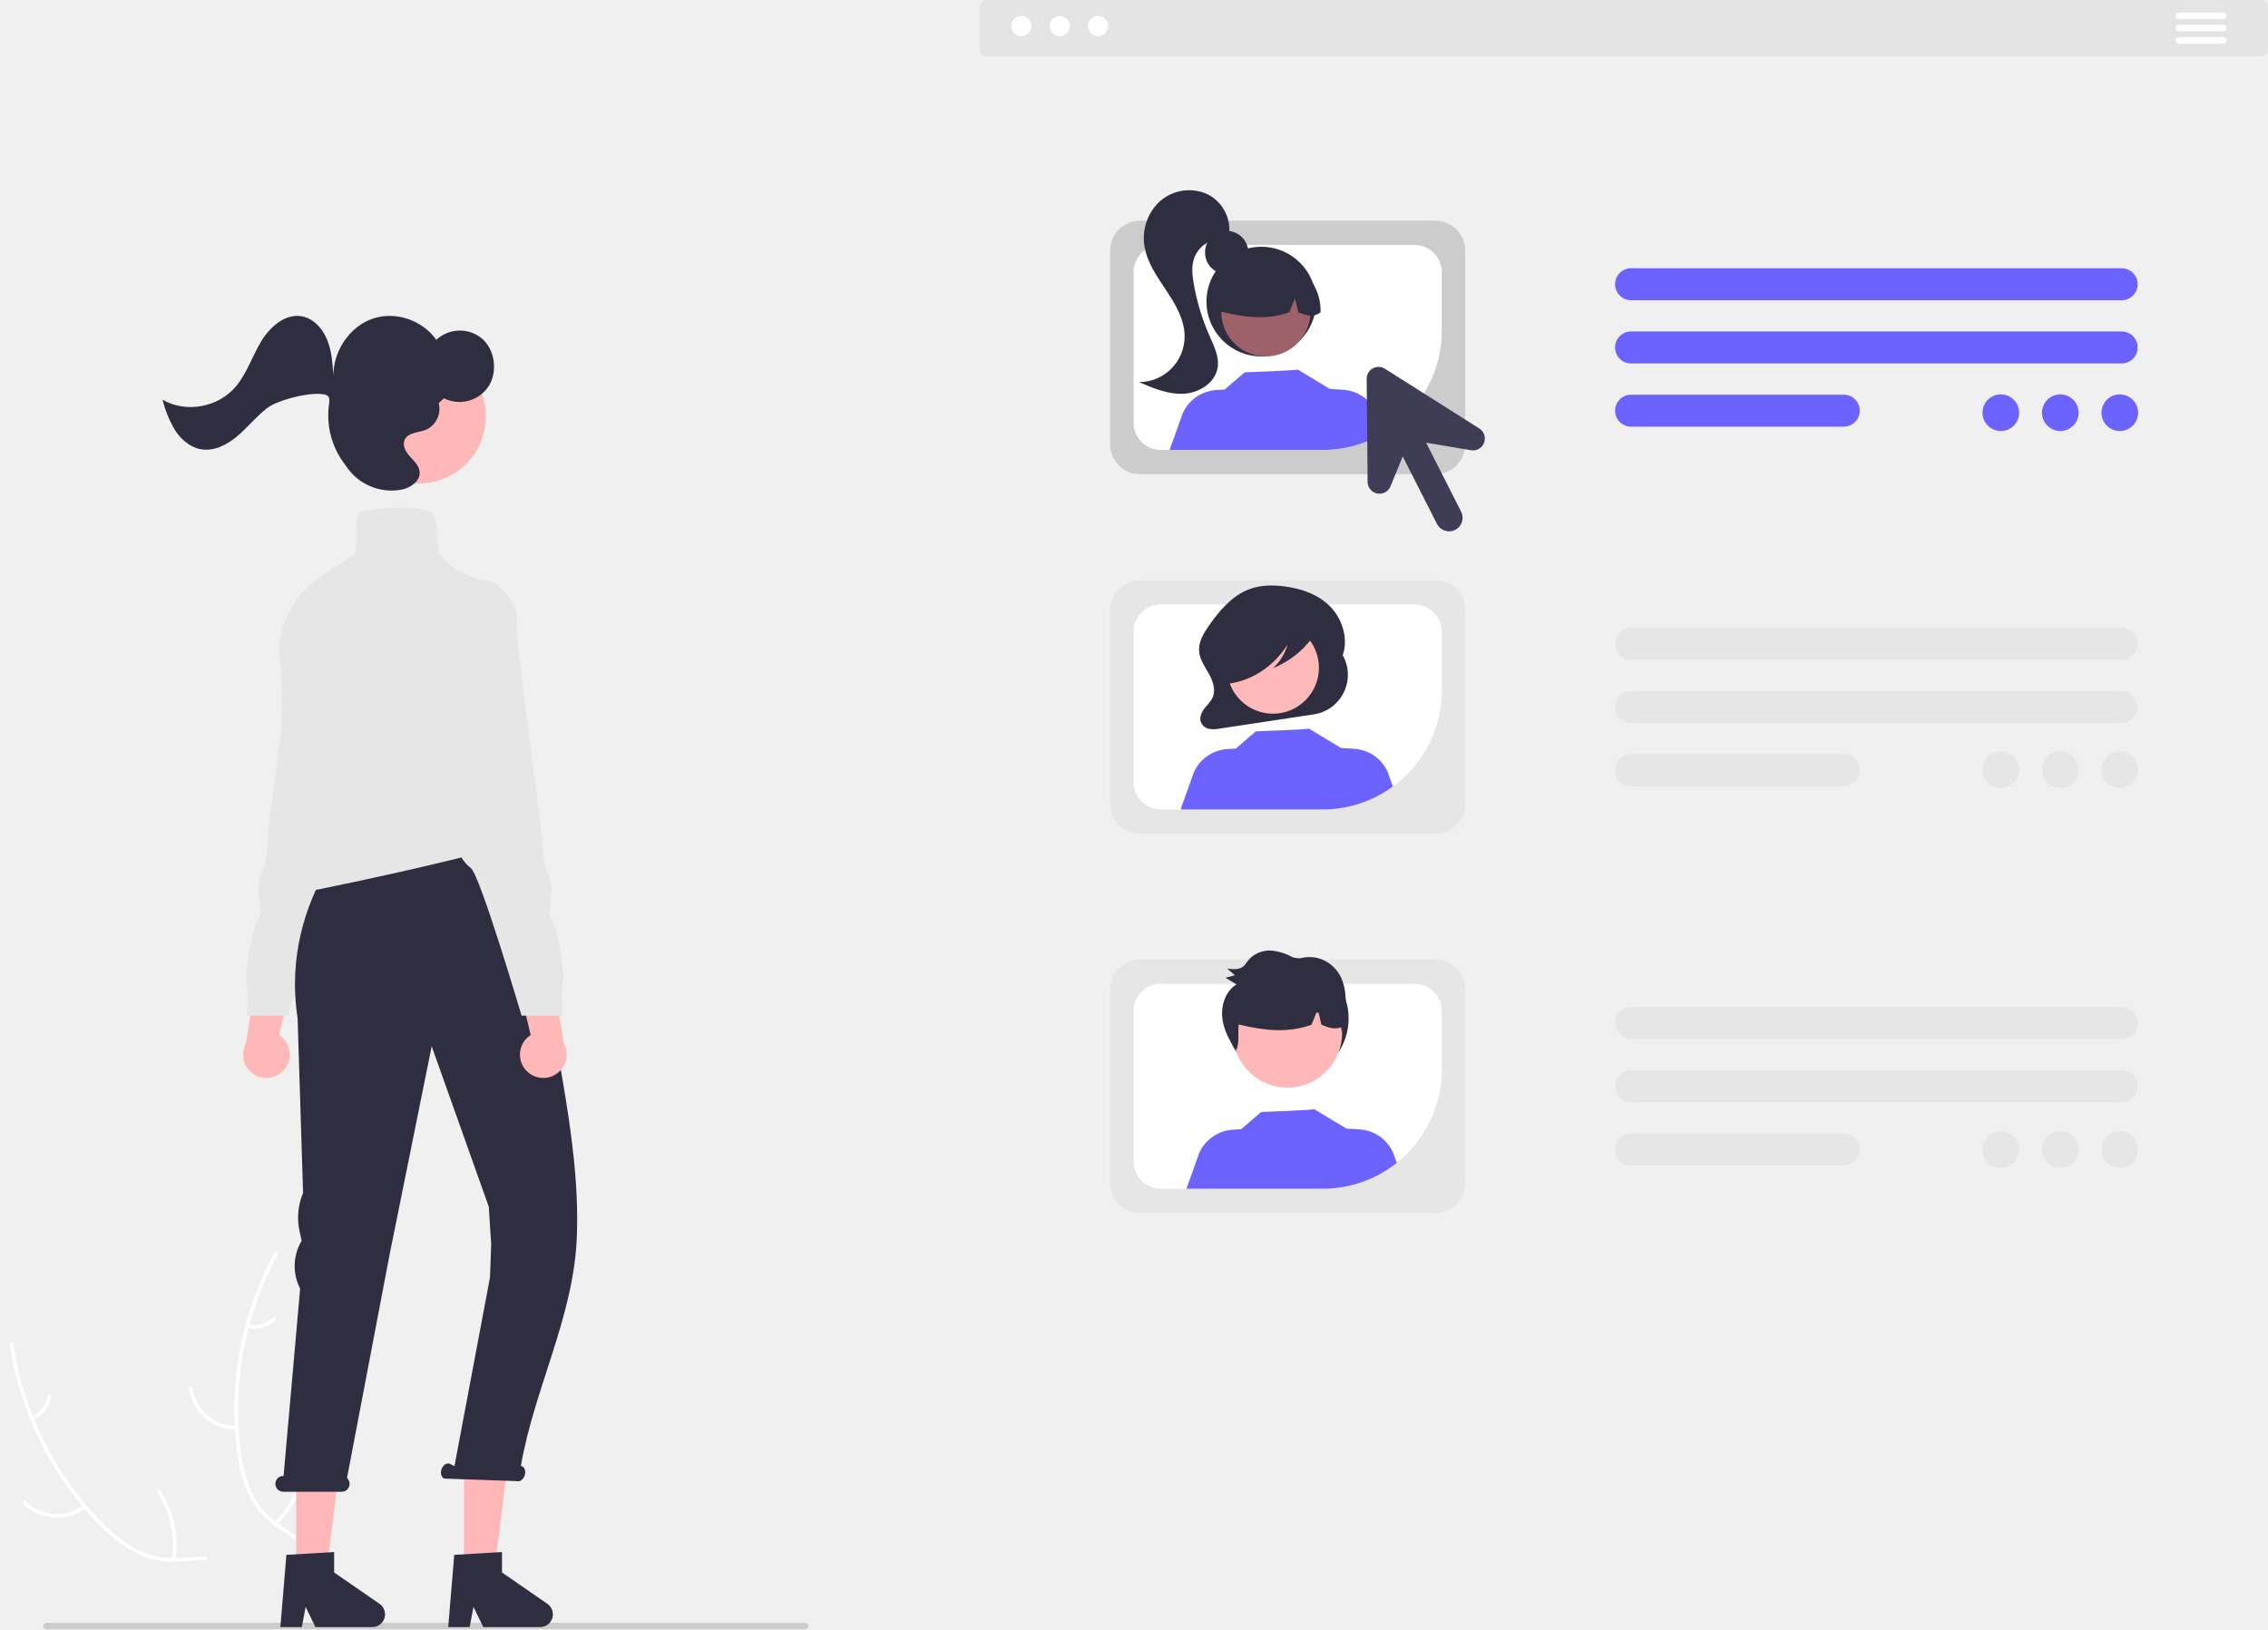
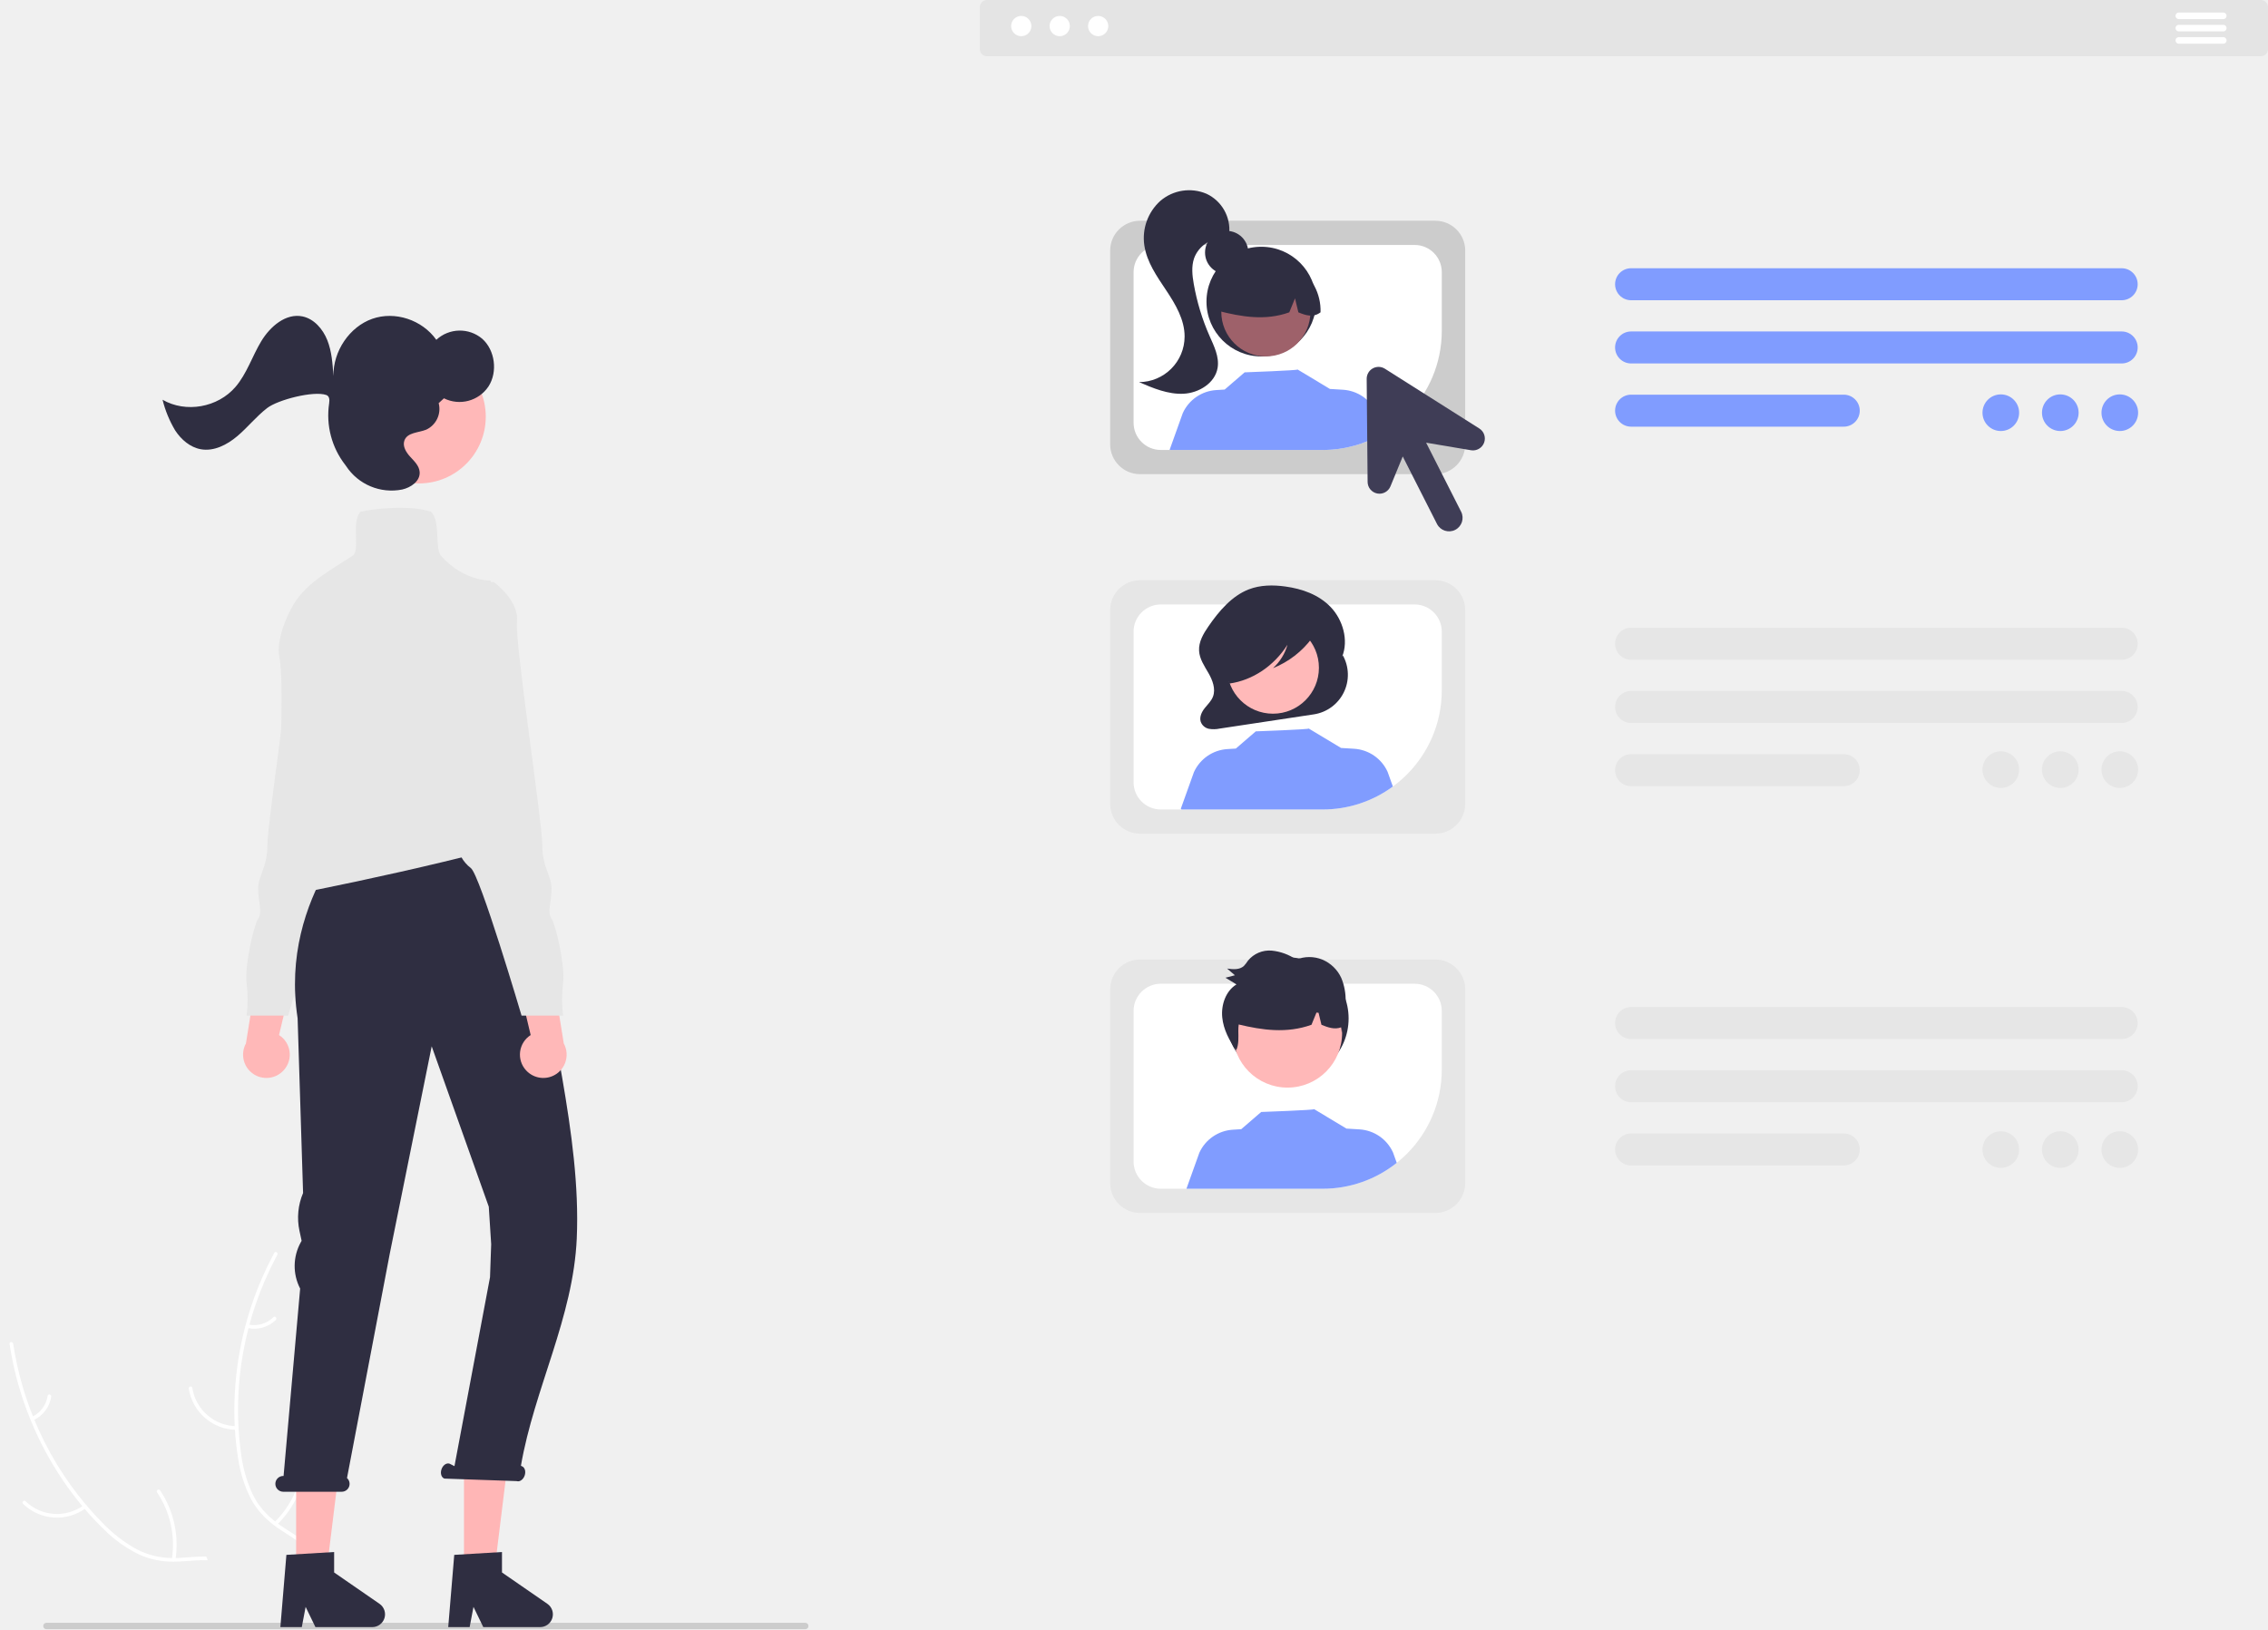
<svg xmlns="http://www.w3.org/2000/svg" data-name="Layer 1" width="837.75" height="601.894" viewBox="0 0 837.75 601.894">
  <path d="M294.898,748.847c-.01.03-.01.07-.02.1h-64.81c-1.22-.77-2.42-1.57-3.6-2.38a121.652,121.652,0,0,1-20.07-17.04,96.689,96.689,0,0,1-16.99-25.01c-8.55-18.24-11.18-38.99-4.56-57.74a.01.01,0,0,1,.01-.01c.16-.47.34-.95.52-1.43.27.47.53.93.81,1.39l.01.01a135.344,135.344,0,0,0,12.6,17.77v.01c.36.43.72.86,1.09,1.28a.01.01,0,0,0,.01.01,141.094,141.094,0,0,0,40.41,32.56c.05.03.09.05.14.08a1.192,1.192,0,0,0,.16.08c.01.01.02.01.03.02,3.41,1.84,6.91,3.52,10.47,5.04v.01c2.8,1.21,5.65,2.31,8.52,3.33,6.12,2.15,12.72,4.11,18.58,6.94,5.7,2.75,10.72,6.32,13.99,11.69.25.44.5.87.73,1.31l-1.91,13.22,3.81-.02-.36,6.5-.1,1.88Z" transform="translate(-181.1252 -149.0529)" fill="#f0f0f0" />
  <path d="M278.898,748.947h-1.37c-.13-.8-.26-1.59-.41-2.38a50.958,50.958,0,0,0-1.58-6.39c-.3-.94-.64-1.86-1.03-2.77-2.21-5.18-6.01-9.73-11.63-11.25a21.396,21.396,0,0,0-5.01-.71c-3.35-.14-6.75.29-10.08.47-.82.04-1.65.07-2.45.06h-.02a30.019,30.019,0,0,1-12.59-2.54,47.502,47.502,0,0,1-13.18-9.36,101.924,101.924,0,0,1-7.13-7.56v-.01c-.3-.33-.59-.67-.88-1.02a120.985,120.985,0,0,1-13.81-20.56,115.335,115.335,0,0,1-5.33-11.38.533.533,0,0,1-.05-.11,121.34,121.34,0,0,1-7.5-26.66.01.01,0,0,1,.01-.01c-.08-.41-.14-.83-.2-1.24-.13-.85,1.22-.89,1.34-.04.06.42.12.82.19,1.24l.01.01a120.525,120.525,0,0,0,7.1,25.56v.01c.17.42.34.83.51,1.24a119.495,119.495,0,0,0,19.05,31.4l.01.02c.08.1.17.19.26.29a.037.037,0,0,1,.01.03c.01-.01.01,0,.01,0,1.85,2.19,3.79,4.29,5.81,6.33a51.789,51.789,0,0,0,12.84,9.88,28.558,28.558,0,0,0,12.87,3.14c.45,0,.9.01,1.35,0q.54,0,1.08-.03c3.39-.16,6.83-.59,10.24-.53a27.637,27.637,0,0,1,4.62.48,18.159,18.159,0,0,1,11.98,8.78,31.728,31.728,0,0,1,3.02,6.83c.25.78.46,1.57.67,2.37v.01c.32,1.28.6,2.58.84,3.89a.585.585,0,0,1,.02.13C278.638,747.357,278.768,748.157,278.898,748.947Z" transform="translate(-181.1252 -149.0529)" fill="#fff" />
  <path d="M212.931,706.142a18.018,18.018,0,0,1-23.284-1.494c-.62-.603.288-1.595.909-.991a16.684,16.684,0,0,0,21.662,1.346c.691-.52,1.4.622.713,1.139Z" transform="translate(-181.1252 -149.0529)" fill="#fff" />
  <path d="M244.612,725.05A34.728,34.728,0,0,0,239.119,700.344c-.483-.718.656-1.43,1.139-.713a36.123,36.123,0,0,1,5.663,25.72c-.136.856-1.445.55-1.31-.301Z" transform="translate(-181.1252 -149.0529)" fill="#fff" />
  <path d="M192.936,672.486a10.199,10.199,0,0,0,5.793-7.752c.125-.857,1.434-.55,1.31.301a11.429,11.429,0,0,1-6.39,8.59.695.695,0,0,1-.926-.213.675.675,0,0,1,.213-.926Z" transform="translate(-181.1252 -149.0529)" fill="#fff" />
  <path d="M304.678,704.957l-.55,5.07-8.75-.13-1.32,9.14-.23,1.57v.01l-.9,6.25-1.91,13.22,3.81-.02-.36,6.5-.1,1.88.53.4.12.1.04.03c-.11.22-.23.44-.35.67.07-.24.12-.46.17-.7h-25.32c-.47-.79-.93-1.58-1.38-2.38a174.539,174.539,0,0,1-10.31-21.12c-.18-.45-.37-.9-.53-1.36v-.01a131.372,131.372,0,0,1-6.23-20.48v-.01a114.025,114.025,0,0,1-1.87-11.58,96.488,96.488,0,0,1,1.49-30.11,1.137,1.137,0,0,0,.04-.15c3.99-18.89,13.72-36.35,29.13-47.41.64-.48,1.3-.93,1.97-1.37.01-.01.01-.01.02-.01a.01.01,0,0,0,.01-.01c.42-.27.83-.54,1.25-.81-.06.54-.13,1.08-.18,1.62a132.897,132.897,0,0,0-.64,21.76v.02c.01.56.04,1.12.08,1.69v.02a141.585,141.585,0,0,0,12.71,50.4.615.615,0,0,0,.05.12c.02.05.04.09.06.14A134.902,134.902,0,0,0,304.678,704.957Z" transform="translate(-181.1252 -149.0529)" fill="#f0f0f0" />
  <path d="M283.566,612.63c-.2.369-.409.75-.598,1.128q-2.24,4.235-4.124,8.653a117.991,117.991,0,0,0-5.587,16.028c-.12.426-.237.863-.345,1.297a119.264,119.264,0,0,0-3.696,36.594c.001.122.009.232.02.352q.239,4.312.827,8.594a51.783,51.783,0,0,0,4.297,15.618c.314.646.646,1.279.994,1.889a27.345,27.345,0,0,0,3.005,4.202,27.923,27.923,0,0,0,2.632,2.683c.565.512,1.148,1.01,1.757,1.484.352.274.713.547,1.074.82.299.202.589.416.888.619,3.105,2.125,6.453,4.015,9.347,6.45l-.227,1.571c-2.821-2.539-6.225-4.46-9.356-6.56a37.896,37.896,0,0,1-5.487-4.415c-.221-.226-.453-.45-.666-.687a26.749,26.749,0,0,1-3.082-3.823c-.462-.682-.898-1.388-1.309-2.129a47.892,47.892,0,0,1-4.878-15.396,103.416,103.416,0,0,1-1.148-10.345c-.037-.45-.062-.892-.079-1.346a121.638,121.638,0,0,1,1.352-24.726,122.66,122.66,0,0,1,8.789-30.103q1.802-4.13,3.929-8.133c.181-.366.373-.724.573-1.093C282.876,611.094,283.974,611.87,283.566,612.63Z" transform="translate(-181.1252 -149.0529)" fill="#fff" />
  <path d="M268.543,677.274a18.018,18.018,0,0,1-17.691-15.212c-.132-.855,1.19-1.1,1.322-.244a16.684,16.684,0,0,0,16.485,14.116c.865.001.744,1.34-.116,1.339Z" transform="translate(-181.1252 -149.0529)" fill="#fff" />
  <path d="M282.454,711.444a34.728,34.728,0,0,0,10.489-23.033c.046-.864,1.385-.747,1.339.116a36.123,36.123,0,0,1-10.963,23.946c-.624.602-1.485-.431-.865-1.029Z" transform="translate(-181.1252 -149.0529)" fill="#fff" />
  <path d="M272.841,638.363a10.199,10.199,0,0,0,9.293-2.702c.616-.609,1.476.424.865,1.029a11.429,11.429,0,0,1-10.274,3.012.695.695,0,0,1-.611-.728.675.675,0,0,1,.728-.611Z" transform="translate(-181.1252 -149.0529)" fill="#fff" />
  <path d="M479.758,749.757a1.186,1.186,0,0,1-1.19,1.19h-280.29a1.19,1.19,0,1,1,0-2.38h280.29A1.186,1.186,0,0,1,479.758,749.757Z" transform="translate(-181.1252 -149.0529)" fill="#ccc" />
-   <path d="M964.83,259.971H783.614a5.91,5.91,0,1,1,0-11.82H964.83a5.91,5.91,0,1,1,0,11.82Z" transform="translate(-181.1252 -149.0529)" fill="#6c63ff" />
-   <path d="M964.83,283.325H783.614a5.91,5.91,0,0,1,0-11.821H964.83a5.91,5.91,0,0,1,0,11.821Z" transform="translate(-181.1252 -149.0529)" fill="#6c63ff" />
-   <path d="M862.167,306.678H783.614a5.91,5.91,0,0,1,0-11.821h78.553a5.91,5.91,0,1,1,0,11.821Z" transform="translate(-181.1252 -149.0529)" fill="#6c63ff" />
+   <path d="M964.83,259.971H783.614a5.91,5.91,0,1,1,0-11.82H964.83a5.91,5.91,0,1,1,0,11.82Z" transform="translate(-181.1252 -149.0529)" fill="#809cff" />
+   <path d="M964.83,283.325H783.614a5.91,5.91,0,0,1,0-11.821H964.83a5.91,5.91,0,0,1,0,11.821Z" transform="translate(-181.1252 -149.0529)" fill="#809cff" />
+   <path d="M862.167,306.678H783.614a5.91,5.91,0,0,1,0-11.821h78.553a5.91,5.91,0,1,1,0,11.821Z" transform="translate(-181.1252 -149.0529)" fill="#809cff" />
  <path d="M964.83,392.785H783.614a5.91,5.91,0,1,1,0-11.82H964.83a5.91,5.91,0,1,1,0,11.82Z" transform="translate(-181.1252 -149.0529)" fill="#e6e6e6" />
  <path d="M964.83,416.138H783.614a5.91,5.91,0,0,1,0-11.821H964.83a5.91,5.91,0,0,1,0,11.821Z" transform="translate(-181.1252 -149.0529)" fill="#e6e6e6" />
  <path d="M862.167,439.492H783.614a5.91,5.91,0,0,1,0-11.821h78.553a5.91,5.91,0,1,1,0,11.821Z" transform="translate(-181.1252 -149.0529)" fill="#e6e6e6" />
  <path d="M964.83,532.901H783.614a5.91,5.91,0,1,1,0-11.82H964.83a5.91,5.91,0,1,1,0,11.82Z" transform="translate(-181.1252 -149.0529)" fill="#e6e6e6" />
  <path d="M964.83,556.254H783.614a5.91,5.91,0,0,1,0-11.821H964.83a5.91,5.91,0,0,1,0,11.821Z" transform="translate(-181.1252 -149.0529)" fill="#e6e6e6" />
  <path d="M862.167,579.608H783.614a5.91,5.91,0,0,1,0-11.821h78.553a5.91,5.91,0,1,1,0,11.821Z" transform="translate(-181.1252 -149.0529)" fill="#e6e6e6" />
  <path d="M711.318,457.041H602.222a11.04,11.04,0,0,1-11.028-11.028V374.444a11.04,11.04,0,0,1,11.028-11.028H711.318a11.04,11.04,0,0,1,11.028,11.028v71.57A11.04,11.04,0,0,1,711.318,457.041Z" transform="translate(-181.1252 -149.0529)" fill="#e6e6e6" />
  <path d="M703.651,372.359h-93.759A10.054,10.054,0,0,0,599.848,382.398v55.658a10.058,10.058,0,0,0,10.044,10.044h59.787a44.055,44.055,0,0,0,44.011-44.011V382.398A10.05,10.05,0,0,0,703.651,372.359Z" transform="translate(-181.1252 -149.0529)" fill="#fff" />
  <path d="M677.155,391.175v0l-.28.505c2.494-6.147.226-13.721-4.223-18.356-4.449-4.635-10.634-6.754-16.725-7.594-4.521-.624-9.214-.606-13.513,1.05-6.226,2.398-10.982,7.95-14.953,13.726-1.817,2.642-3.603,5.653-3.422,8.955.168,3.064,1.987,5.664,3.476,8.264,1.49,2.6,2.733,5.825,1.664,8.662-.637,1.691-1.983,2.908-3.076,4.292s-1.991,3.253-1.463,4.988a4.07,4.07,0,0,0,3.032,2.635,10.721,10.721,0,0,0,4.028-.095l34.716-5.245A14.795,14.795,0,0,0,677.155,391.175Z" transform="translate(-181.1252 -149.0529)" fill="#2f2e41" />
  <circle cx="470.208" cy="246.692" r="16.973" fill="#ffb9b9" />
-   <path d="M695.624,439.619a43.761,43.761,0,0,1-25.944,8.482H617.596c-.105-.085-.205-.17-.31-.26l4.857-13.554a14.576,14.576,0,0,1,12.381-8.502l3.09-.19,7.368-6.355s19.854-.709,19.559-1.048l12.026,7.234-.01-.05,4.728.29a14.569,14.569,0,0,1,12.381,8.502Z" transform="translate(-181.1252 -149.0529)" fill="#6c63ff" />
+   <path d="M695.624,439.619a43.761,43.761,0,0,1-25.944,8.482H617.596c-.105-.085-.205-.17-.31-.26l4.857-13.554a14.576,14.576,0,0,1,12.381-8.502l3.09-.19,7.368-6.355s19.854-.709,19.559-1.048l12.026,7.234-.01-.05,4.728.29a14.569,14.569,0,0,1,12.381,8.502Z" transform="translate(-181.1252 -149.0529)" fill="#809cff" />
  <path d="M667.432,379.992c-.438-2.318-2.802-3.378-4.828-3.892a46.503,46.503,0,0,0-17.99-.988c-4.377.624-8.857,2-12.033,5.417a16.183,16.183,0,0,0-4.092,10.422,12.411,12.411,0,0,0,1.485,6.621,6.136,6.136,0,0,0,5.101,3.288l.204.708c8.522-1.187,16.438-6.49,21.423-14.35a18.384,18.384,0,0,1-5.371,8.677,33.465,33.465,0,0,0,14.446-11.133C666.787,383.424,667.765,381.755,667.432,379.992Z" transform="translate(-181.1252 -149.0529)" fill="#2f2e41" />
  <path d="M711.318,324.227H602.222a11.04,11.04,0,0,1-11.028-11.028V241.63a11.04,11.04,0,0,1,11.028-11.028H711.318a11.04,11.04,0,0,1,11.028,11.028v71.57A11.04,11.04,0,0,1,711.318,324.227Z" transform="translate(-181.1252 -149.0529)" fill="#ccc" />
  <path d="M703.651,239.545h-93.759a10.056,10.056,0,0,0-10.044,10.039v55.658a10.058,10.058,0,0,0,10.044,10.044h59.787a44.047,44.047,0,0,0,44.011-44.011V249.584A10.05,10.05,0,0,0,703.651,239.545Z" transform="translate(-181.1252 -149.0529)" fill="#fff" />
  <circle cx="453.111" cy="93.294" r="7.995" fill="#2f2e41" />
  <circle cx="465.904" cy="111.417" r="20.255" fill="#2f2e41" />
  <circle cx="467.58" cy="115.208" r="16.46" fill="#9e616a" />
  <path d="M659.883,247.482a18.854,18.854,0,0,0-28.665,16.454c8.387,2.106,17.198,3.717,26.142.504l2.112-5.169,1.245,5.173c2.724,1.113,5.455,2.055,8.185-.011A19.251,19.251,0,0,0,659.883,247.482Z" transform="translate(-181.1252 -149.0529)" fill="#2f2e41" />
  <path d="M626.792,220.642A16.355,16.355,0,0,0,609.723,223.272a18.497,18.497,0,0,0-5.903,16.462c.907,6.138,4.638,11.424,8.078,16.588s6.8,10.823,6.796,17.028a16.879,16.879,0,0,1-16.846,16.869c5.245,2.258,10.72,4.56,16.424,4.293s11.683-3.935,12.614-9.569c.67-4.06-1.321-8.018-2.982-11.783a83.347,83.347,0,0,1-5.825-19.175c-.555-3.151-.916-6.464.111-9.494a11.149,11.149,0,0,1,11.076-7.316l1.885-1.696A14.673,14.673,0,0,0,626.792,220.642Z" transform="translate(-181.1252 -149.0529)" fill="#2f2e41" />
-   <path d="M692.244,309.046a43.693,43.693,0,0,1-22.565,6.24H613.258l-.09-.075,4.857-13.559a14.571,14.571,0,0,1,12.381-8.497l3.09-.19,7.368-6.355s19.854-.714,19.559-1.053l12.026,7.234-.01-.045,4.728.29a14.555,14.555,0,0,1,12.381,8.497Z" transform="translate(-181.1252 -149.0529)" fill="#6c63ff" />
+   <path d="M692.244,309.046a43.693,43.693,0,0,1-22.565,6.24H613.258l-.09-.075,4.857-13.559a14.571,14.571,0,0,1,12.381-8.497l3.09-.19,7.368-6.355s19.854-.714,19.559-1.053l12.026,7.234-.01-.045,4.728.29a14.555,14.555,0,0,1,12.381,8.497Z" transform="translate(-181.1252 -149.0529)" fill="#809cff" />
  <path d="M711.318,597.157H602.222a11.04,11.04,0,0,1-11.028-11.028V514.56a11.04,11.04,0,0,1,11.028-11.028H711.318a11.04,11.04,0,0,1,11.028,11.028v71.57A11.04,11.04,0,0,1,711.318,597.157Z" transform="translate(-181.1252 -149.0529)" fill="#e6e6e6" />
  <path d="M703.651,512.475H609.893a10.054,10.054,0,0,0-10.044,10.039v55.658a10.058,10.058,0,0,0,10.044,10.044h59.787a44.055,44.055,0,0,0,44.011-44.011V522.514A10.05,10.05,0,0,0,703.651,512.475Z" transform="translate(-181.1252 -149.0529)" fill="#fff" />
  <circle cx="475.564" cy="376.246" r="22.583" fill="#2f2e41" />
  <circle cx="475.573" cy="381.621" r="20.174" fill="#ffb8b8" />
-   <path d="M697.052,578.647a43.809,43.809,0,0,1-27.372,9.57H619.368l4.773-13.314a14.576,14.576,0,0,1,12.381-8.502l3.09-.19,7.368-6.355s19.854-.709,19.559-1.048l12.026,7.234-.01-.05,4.728.29a14.569,14.569,0,0,1,12.381,8.502Z" transform="translate(-181.1252 -149.0529)" fill="#6c63ff" />
+   <path d="M697.052,578.647a43.809,43.809,0,0,1-27.372,9.57H619.368l4.773-13.314a14.576,14.576,0,0,1,12.381-8.502l3.09-.19,7.368-6.355s19.854-.709,19.559-1.048l12.026,7.234-.01-.05,4.728.29a14.569,14.569,0,0,1,12.381,8.502Z" transform="translate(-181.1252 -149.0529)" fill="#809cff" />
  <path d="M677.982,523.599a44.638,44.638,0,0,0,.194-4.531,21.33,21.33,0,0,0-1.609-8.734,13.421,13.421,0,0,0-7.022-6.784,12.813,12.813,0,0,0-9.606.008,19.349,19.349,0,0,0-9.124-3.322,10.205,10.205,0,0,0-8.699,3.692,14.198,14.198,0,0,1-1.52,1.974c-1.612,1.493-4.061,1.277-6.204.972q1.441,1.235,2.883,2.471-1.745.456-3.49.912,2.036,1.235,4.072,2.47c-3.941,2.365-5.732,7.527-5.258,12.216.448,4.439,2.591,8.498,5.152,12.106,1.022-2.157.802-4.737.785-7.166a16.217,16.217,0,0,1,.144-2.356c8.658,2.075,17.704,3.407,26.878.111l1.841-4.506c.258.027.517.052.775.079l1.067,4.431c2.418.988,4.841,1.852,7.266.945.118.684.189,1.383.244,2.054.208-.803.389-1.612.551-2.424a7.167,7.167,0,0,0,.918-.586A19.725,19.725,0,0,0,677.982,523.599Z" transform="translate(-181.1252 -149.0529)" fill="#2f2e41" />
  <path d="M1016.239,169.828H545.696a2.639,2.639,0,0,1-2.636-2.636V151.689a2.639,2.639,0,0,1,2.636-2.636h470.543a2.639,2.639,0,0,1,2.636,2.636v15.504A2.639,2.639,0,0,1,1016.239,169.828Z" transform="translate(-181.1252 -149.0529)" fill="#e4e4e4" />
  <circle id="e64f360c-0cb0-4309-94f7-c4048c501294" data-name="Ellipse 90" cx="377.231" cy="9.631" r="3.742" fill="#fff" />
  <circle id="b16bad97-612f-4358-a052-4ed2c41908d6" data-name="Ellipse 91" cx="391.434" cy="9.631" r="3.742" fill="#fff" />
  <circle id="b150c0f4-fbac-4380-a463-ed2b3702c90d" data-name="Ellipse 92" cx="405.638" cy="9.631" r="3.742" fill="#fff" />
  <path d="M1002.323,156.109H985.967a1.212,1.212,0,1,1,0-2.423h16.356a1.212,1.212,0,1,1,0,2.423Z" transform="translate(-181.1252 -149.0529)" fill="#fff" />
  <path d="M1002.323,160.652H985.967a1.212,1.212,0,1,1,0-2.423h16.356a1.212,1.212,0,1,1,0,2.423Z" transform="translate(-181.1252 -149.0529)" fill="#fff" />
  <path d="M1002.323,165.195H985.967a1.212,1.212,0,1,1,0-2.423h16.356a1.212,1.212,0,1,1,0,2.423Z" transform="translate(-181.1252 -149.0529)" fill="#fff" />
-   <circle cx="739.056" cy="152.467" r="6.767" fill="#6c63ff" />
-   <circle cx="761.033" cy="152.467" r="6.767" fill="#6c63ff" />
-   <circle cx="783.009" cy="152.467" r="6.767" fill="#6c63ff" />
+   <circle cx="739.056" cy="152.467" r="6.767" fill="#809cff" />
+   <circle cx="761.033" cy="152.467" r="6.767" fill="#809cff" />
+   <circle cx="783.009" cy="152.467" r="6.767" fill="#809cff" />
  <circle cx="739.056" cy="284.324" r="6.767" fill="#e6e6e6" />
  <circle cx="761.033" cy="284.324" r="6.767" fill="#e6e6e6" />
  <circle cx="783.009" cy="284.324" r="6.767" fill="#e6e6e6" />
  <circle cx="739.056" cy="424.688" r="6.767" fill="#e6e6e6" />
  <circle cx="761.033" cy="424.688" r="6.767" fill="#e6e6e6" />
  <circle cx="783.009" cy="424.688" r="6.767" fill="#e6e6e6" />
  <path d="M727.561,307.358l-34.882-22.086a4.386,4.386,0,0,0-6.731,3.745l.343,38.081a4.385,4.385,0,0,0,8.441,1.628l4.538-11.04L711.925,342.634a5,5,0,0,0,8.918-4.524l-12.942-25.515,16.586,2.792A4.386,4.386,0,0,0,727.561,307.358Z" transform="translate(-181.1252 -149.0529)" fill="#3f3d56" />
  <path d="M285.902,544.462a8.566,8.566,0,0,0-1.708-13.024l7.02-29.621L276.356,507.246l-4.389,27.296a8.613,8.613,0,0,0,13.935,9.92Z" transform="translate(-181.1252 -149.0529)" fill="#ffb8b8" />
  <path d="M321.633,420.335l-5.963,15.334s2.556,15.334-1.704,18.741-2.556,3.407-2.556,5.963a13.104,13.104,0,0,1-5.111,9.371c-3.407,2.556-18.741,54.52-18.741,54.52H272.225a48.042,48.042,0,0,0,0-11.926c-.852-5.963,2.556-21.297,4.259-23.852s0-5.963,0-11.074,3.407-7.667,3.407-16.186,10.222-74.965,9.371-82.632S297.781,364.111,297.781,364.111h8.519Z" transform="translate(-181.1252 -149.0529)" fill="#e6e6e6" />
  <polygon points="109.39 581.98 120.427 581.98 125.68 539.406 109.389 539.406 109.39 581.98" fill="#ffb6b6" />
  <path d="M286.913,723.473l17.634-1.053v7.555l16.765,11.579a4.719,4.719,0,0,1-2.682,8.603H297.636l-3.619-7.473-1.413,7.473h-7.916Z" transform="translate(-181.1252 -149.0529)" fill="#2f2e41" />
  <polygon points="171.39 581.98 182.427 581.98 187.68 539.406 171.389 539.406 171.39 581.98" fill="#ffb6b6" />
  <path d="M348.913,723.473l17.634-1.053v7.555l16.765,11.579a4.719,4.719,0,0,1-2.682,8.603H359.636l-3.619-7.473-1.413,7.473h-7.916Z" transform="translate(-181.1252 -149.0529)" fill="#2f2e41" />
  <path d="M285.752,694.319h.12l6.123-69.223a18.101,18.101,0,0,1,.237-17.105l.304-.55-.788-3.653a23.266,23.266,0,0,1,1.33-14.003l-2.02-64.573c-7.075-45.851,26.642-75.754,26.642-75.754h50.508l10.844,37.256c4.071,39.666,16.803,81.387,15.117,119.841-1.283,29.252-15.71,55.506-20.624,83.993l.31.157c1.117.385,1.596,1.932,1.07,3.455s-1.857,2.445-2.974,2.059l-26.674-.928c-1.117-.385-1.596-1.932-1.07-3.455.526-1.523,1.857-2.445,2.974-2.059l1.814.917,13.132-69.798.429-12.201-.884-13.842-21.089-59.261-15.476,76.563-15.808,82.933a2.908,2.908,0,0,1-1.961,5.064h-21.585a2.917,2.917,0,1,1,0-5.834Z" transform="translate(-181.1252 -149.0529)" fill="#2f2e41" />
  <path d="M281.567,480.601c-1.658,0-2.6-.325-2.965-1.022-.535-1.023.394-2.36,1.469-3.909a11.959,11.959,0,0,0,1.863-3.356c.643-2.572,4.983-67.547,2.387-80.529-.601-3.004-.084-6.854,1.536-11.444,4.424-12.535,10.463-16.388,22.494-24.062q1.465-.935,3.051-1.952c1.368-.879,1.292-3.793,1.211-6.879-.089-3.43-.182-6.977,1.498-9.193l.109-.145.176-.041c4.064-.939,17.732-2.684,25.827.013l.112.038.083.083c1.923,1.923,2.098,5.647,2.268,9.249.139,2.957.27,5.749,1.358,6.962,8.317,9.271,17.75,9.09,17.845,9.088l.467-.014.046.465c3.618,36.798,9.45,92.338,10.689,94.523a.652.652,0,0,1,.021.676C371.294,462.55,287.817,480.601,281.567,480.601Zm90.689-21.579Z" transform="translate(-181.1252 -149.0529)" fill="#e6e6e6" />
  <circle cx="154.765" cy="153.931" r="24.667" fill="#ffb8b8" />
  <path d="M268.128,291.971c4.171-4.864,6.154-11.316,9.488-16.839,3.334-5.523,9.136-10.466,15.266-9.181,4.225.886,7.491,4.615,9.144,8.771,1.653,4.157,1.963,8.741,2.252,13.232-.102-9.229,5.978-18.176,14.354-21.121,8.375-2.945,18.399.34,23.662,7.754a12.789,12.789,0,0,1,16.986-.357c4.707,4.207,5.749,12.216,2.287,17.582a12.877,12.877,0,0,1-16.462,4.389l-1.945,1.789a8.433,8.433,0,0,1-4.598,9.794c-2.894,1.169-6.98.974-8.063,4.012-.757,2.122.658,4.387,2.163,6.018,1.504,1.631,3.291,3.315,3.472,5.571.273,3.405-3.246,5.79-6.444,6.508a20.092,20.092,0,0,1-20.716-8.646q-.129-.197-.279-.394a29.784,29.784,0,0,1-5.991-22.773c.25-1.573-.002-2.743-1.087-3.116-4.688-1.61-17.823,1.769-21.797,4.824-3.975,3.055-7.158,7.097-10.987,10.349-3.829,3.252-8.708,5.76-13.57,4.874-3.894-.709-7.206-3.536-9.434-6.946a41.813,41.813,0,0,1-4.659-11.334C249.779,301.708,261.563,299.626,268.128,291.971Z" transform="translate(-181.1252 -149.0529)" fill="#2f2e41" />
  <path d="M375.436,544.462a8.566,8.566,0,0,1,1.708-13.024l-7.02-29.621,14.858,5.428,4.389,27.296a8.613,8.613,0,0,1-13.935,9.92Z" transform="translate(-181.1252 -149.0529)" fill="#ffb8b8" />
  <path d="M339.704,420.335l5.963,15.334s-2.556,15.334,1.704,18.741,2.556,3.407,2.556,5.963a13.104,13.104,0,0,0,5.111,9.371c3.408,2.556,18.741,54.52,18.741,54.52h15.334a48.042,48.042,0,0,1,0-11.926c.852-5.963-2.556-21.297-4.259-23.852s0-5.963,0-11.074-3.408-7.667-3.408-16.186-10.222-74.965-9.371-82.632-8.519-14.482-8.519-14.482h-8.519Z" transform="translate(-181.1252 -149.0529)" fill="#e6e6e6" />
</svg>
